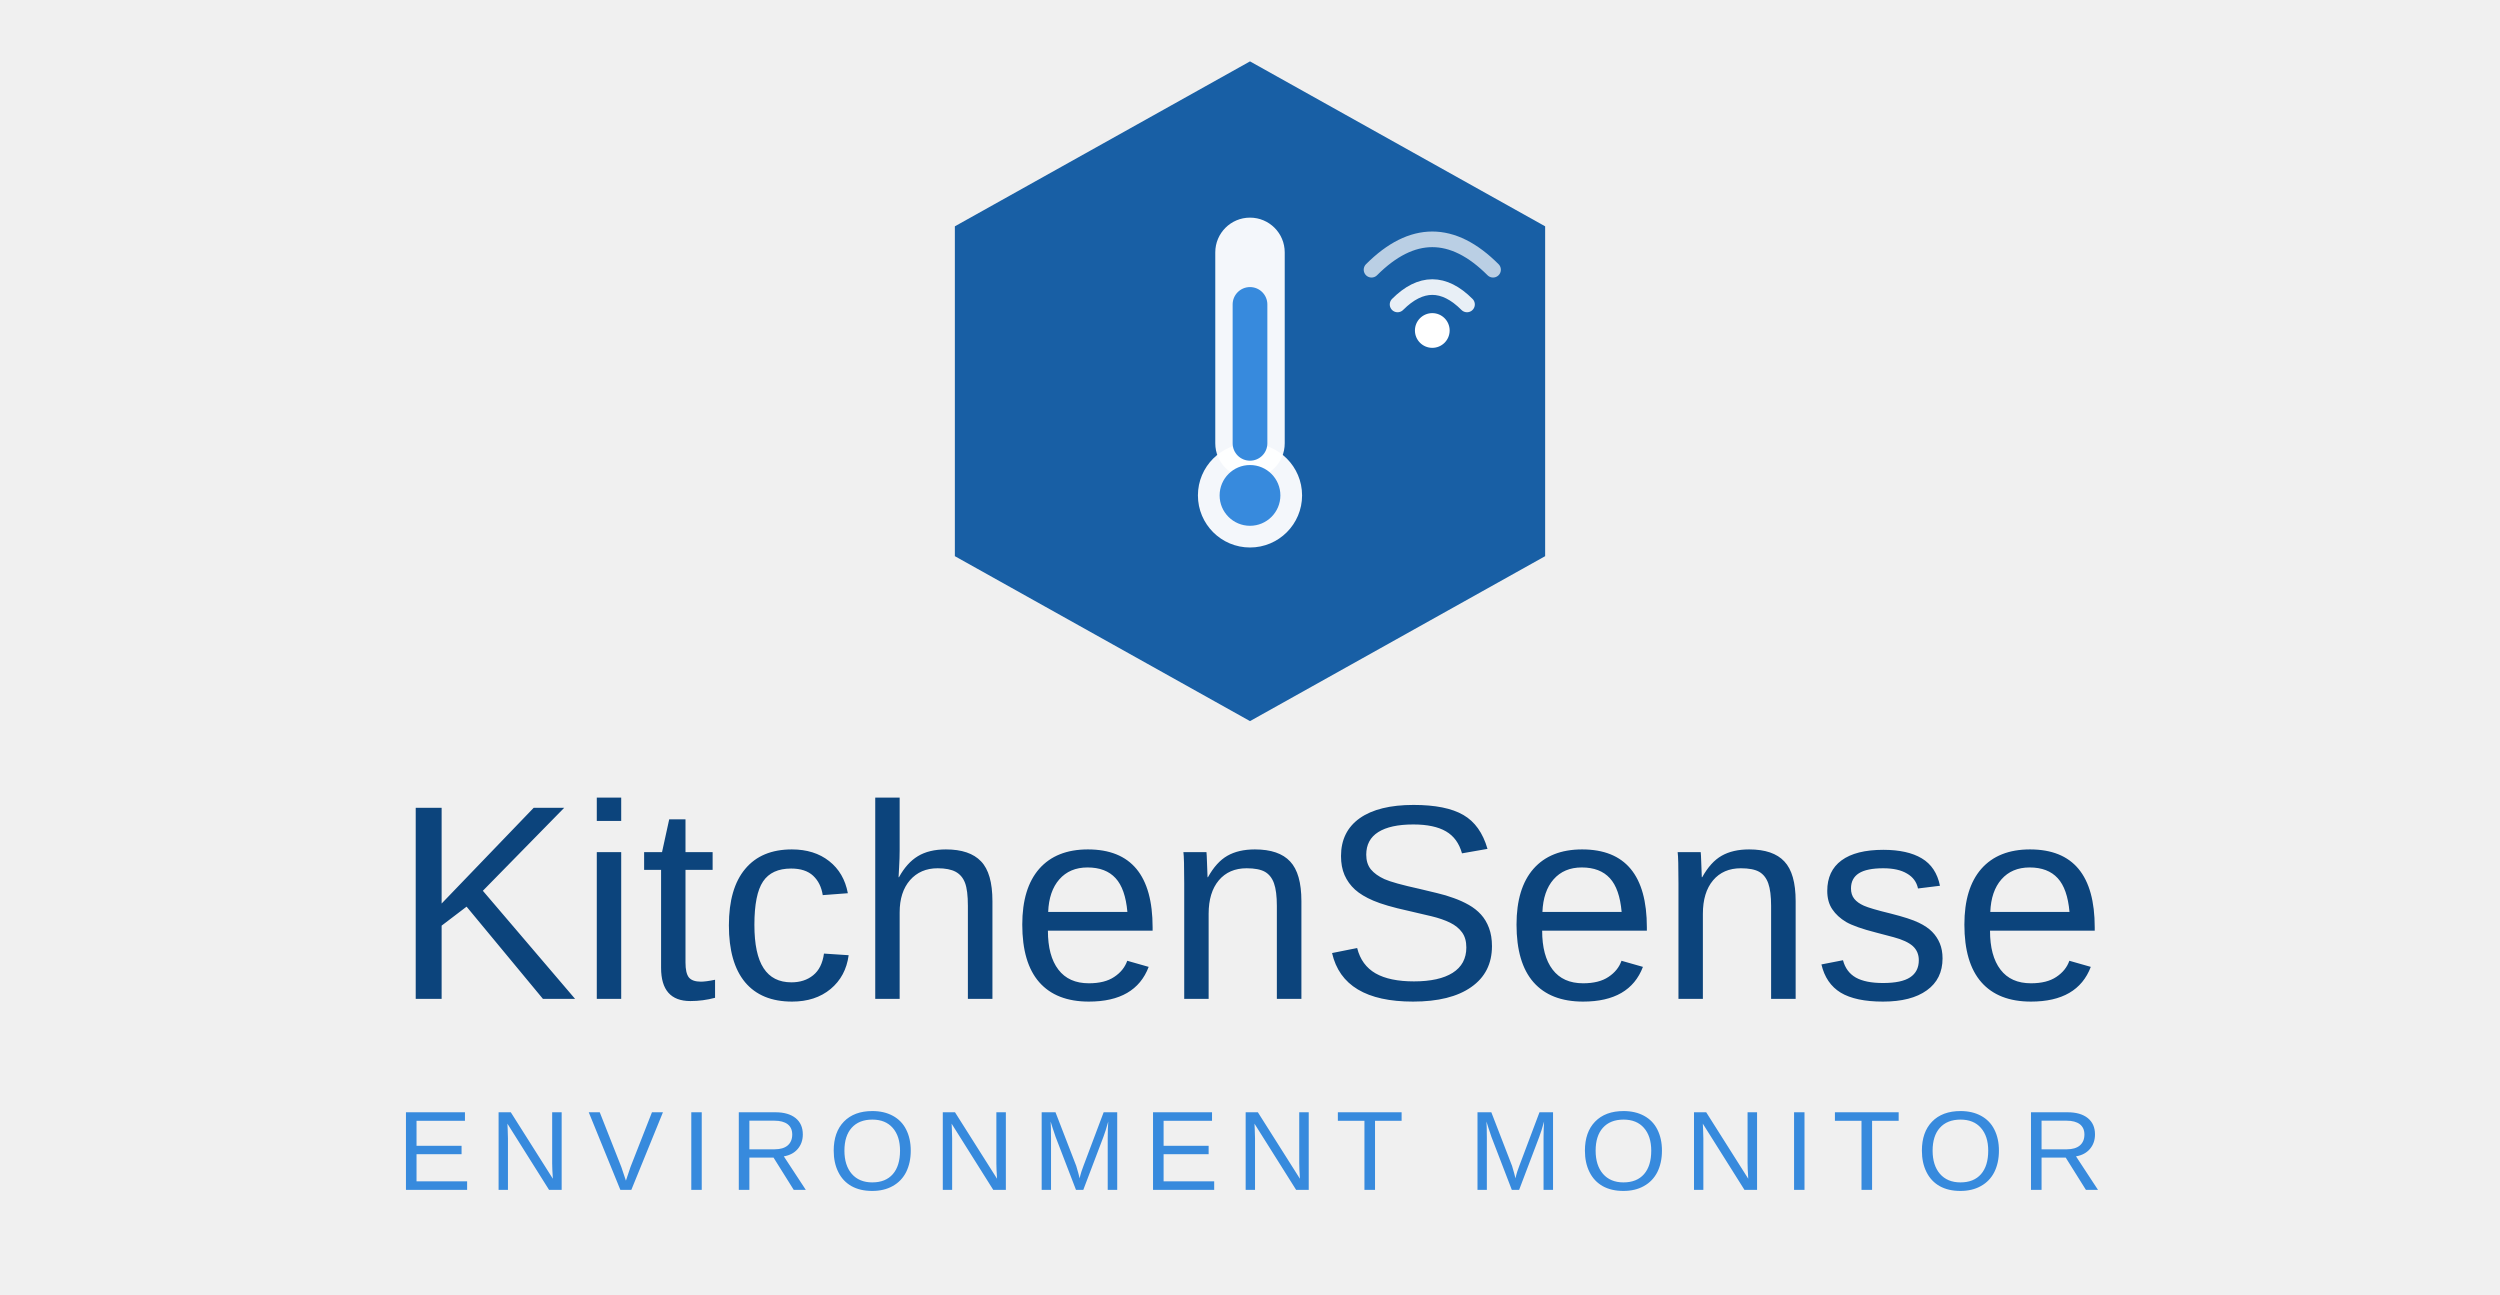
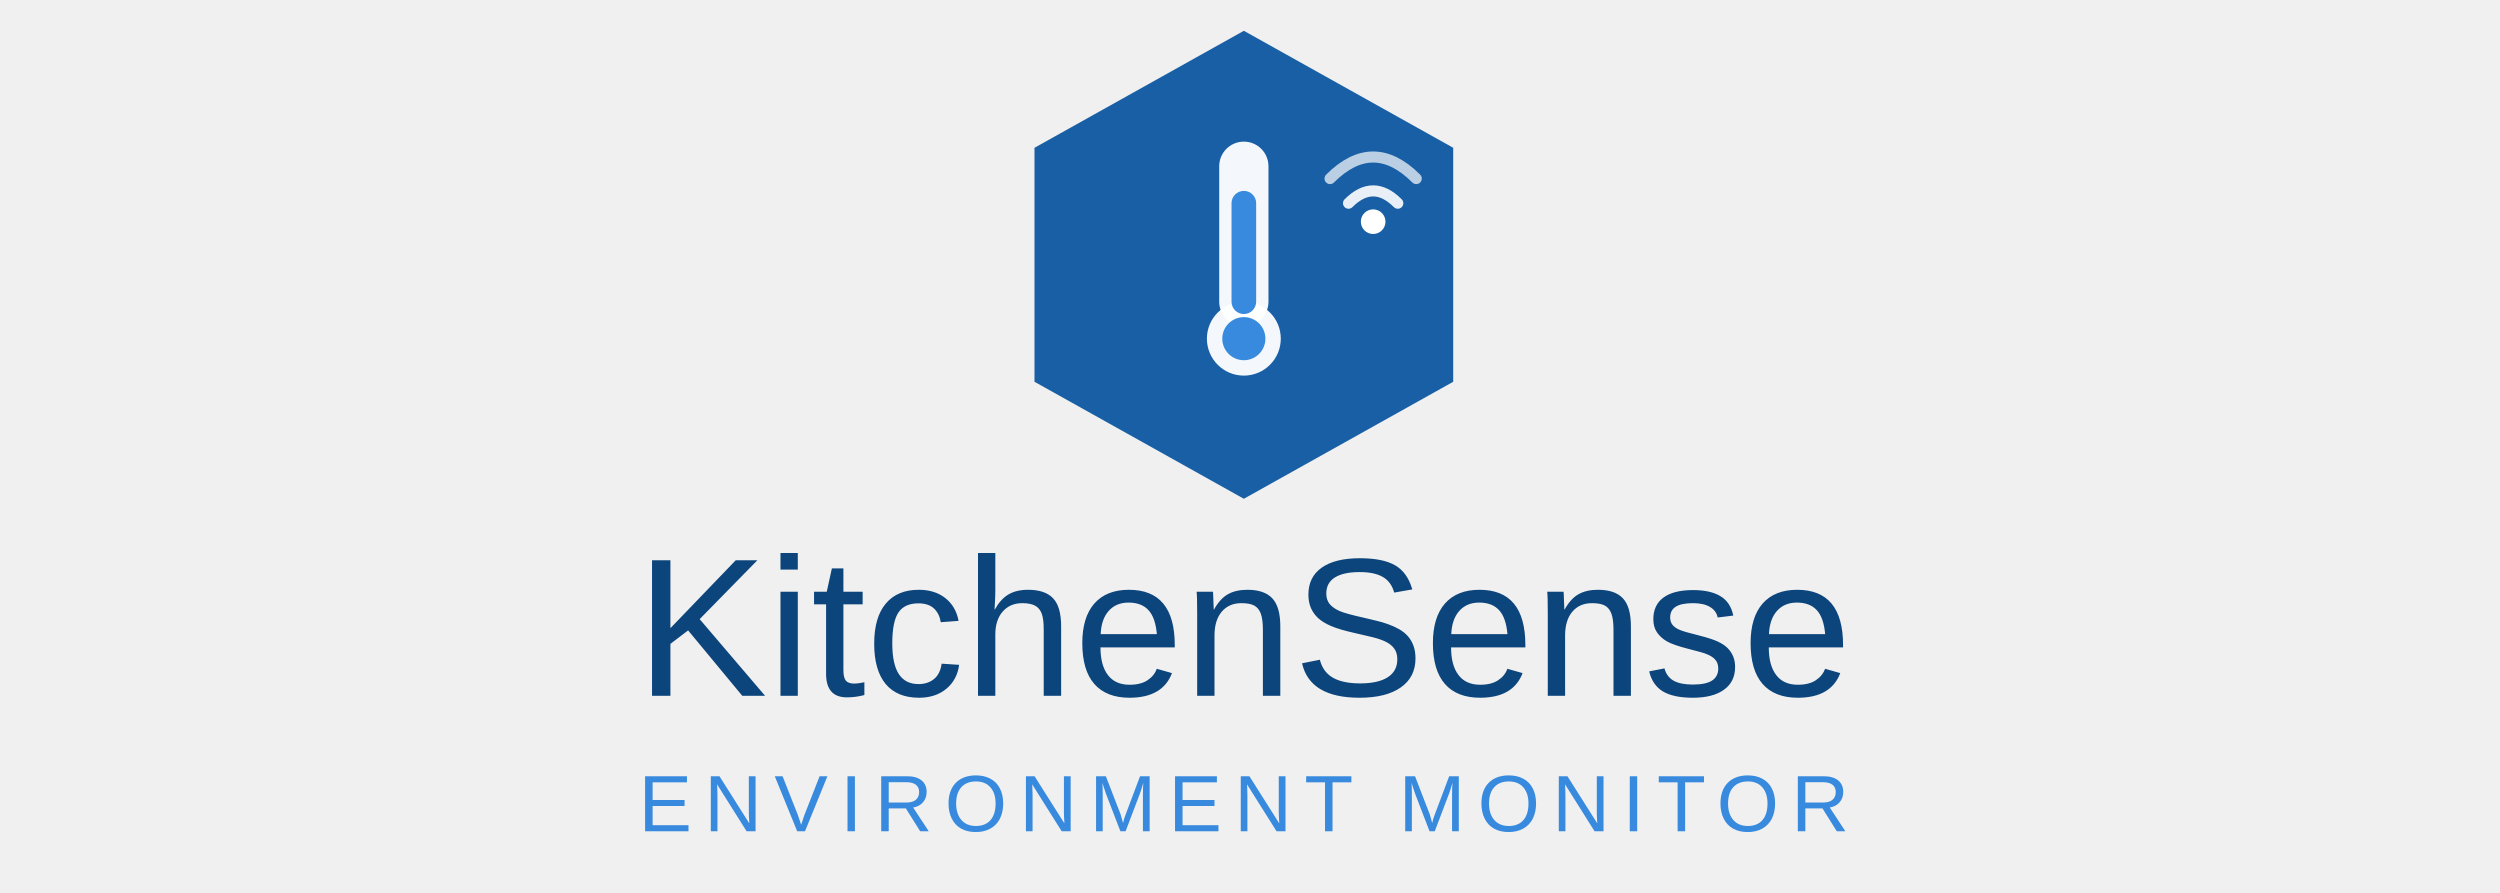
- <svg xmlns="http://www.w3.org/2000/svg" width="280" height="145" viewBox="196 55 288 145">
+ <svg xmlns="http://www.w3.org/2000/svg" width="280" height="100" viewBox="196 55 290 145">
  <polygon points="340,60 374,79 374,117 340,136 306,117 306,79" fill="#185FA5" />
  <rect x="336" y="78" width="8" height="30" rx="4" fill="white" opacity="0.95" />
  <circle cx="340" cy="110" r="6" fill="white" opacity="0.95" />
  <rect x="338" y="86" width="4" height="20" rx="2" fill="#378ADD" />
  <circle cx="340" cy="110" r="3.5" fill="#378ADD" />
  <path d="M354 84 Q361 77 368 84" fill="none" stroke="white" stroke-width="1.8" stroke-linecap="round" opacity="0.7" />
  <path d="M357 88 Q361 84 365 88" fill="none" stroke="white" stroke-width="1.8" stroke-linecap="round" opacity="0.9" />
  <circle cx="361" cy="91" r="2" fill="white" />
  <text x="340" y="168" text-anchor="middle" font-family="Arial, Helvetica, sans-serif" font-size="32" font-weight="500" fill="#0C447C">KitchenSense</text>
  <text x="340" y="190" text-anchor="middle" font-family="Arial, Helvetica, sans-serif" font-size="13" fill="#378ADD" letter-spacing="2">ENVIRONMENT MONITOR</text>
</svg>
